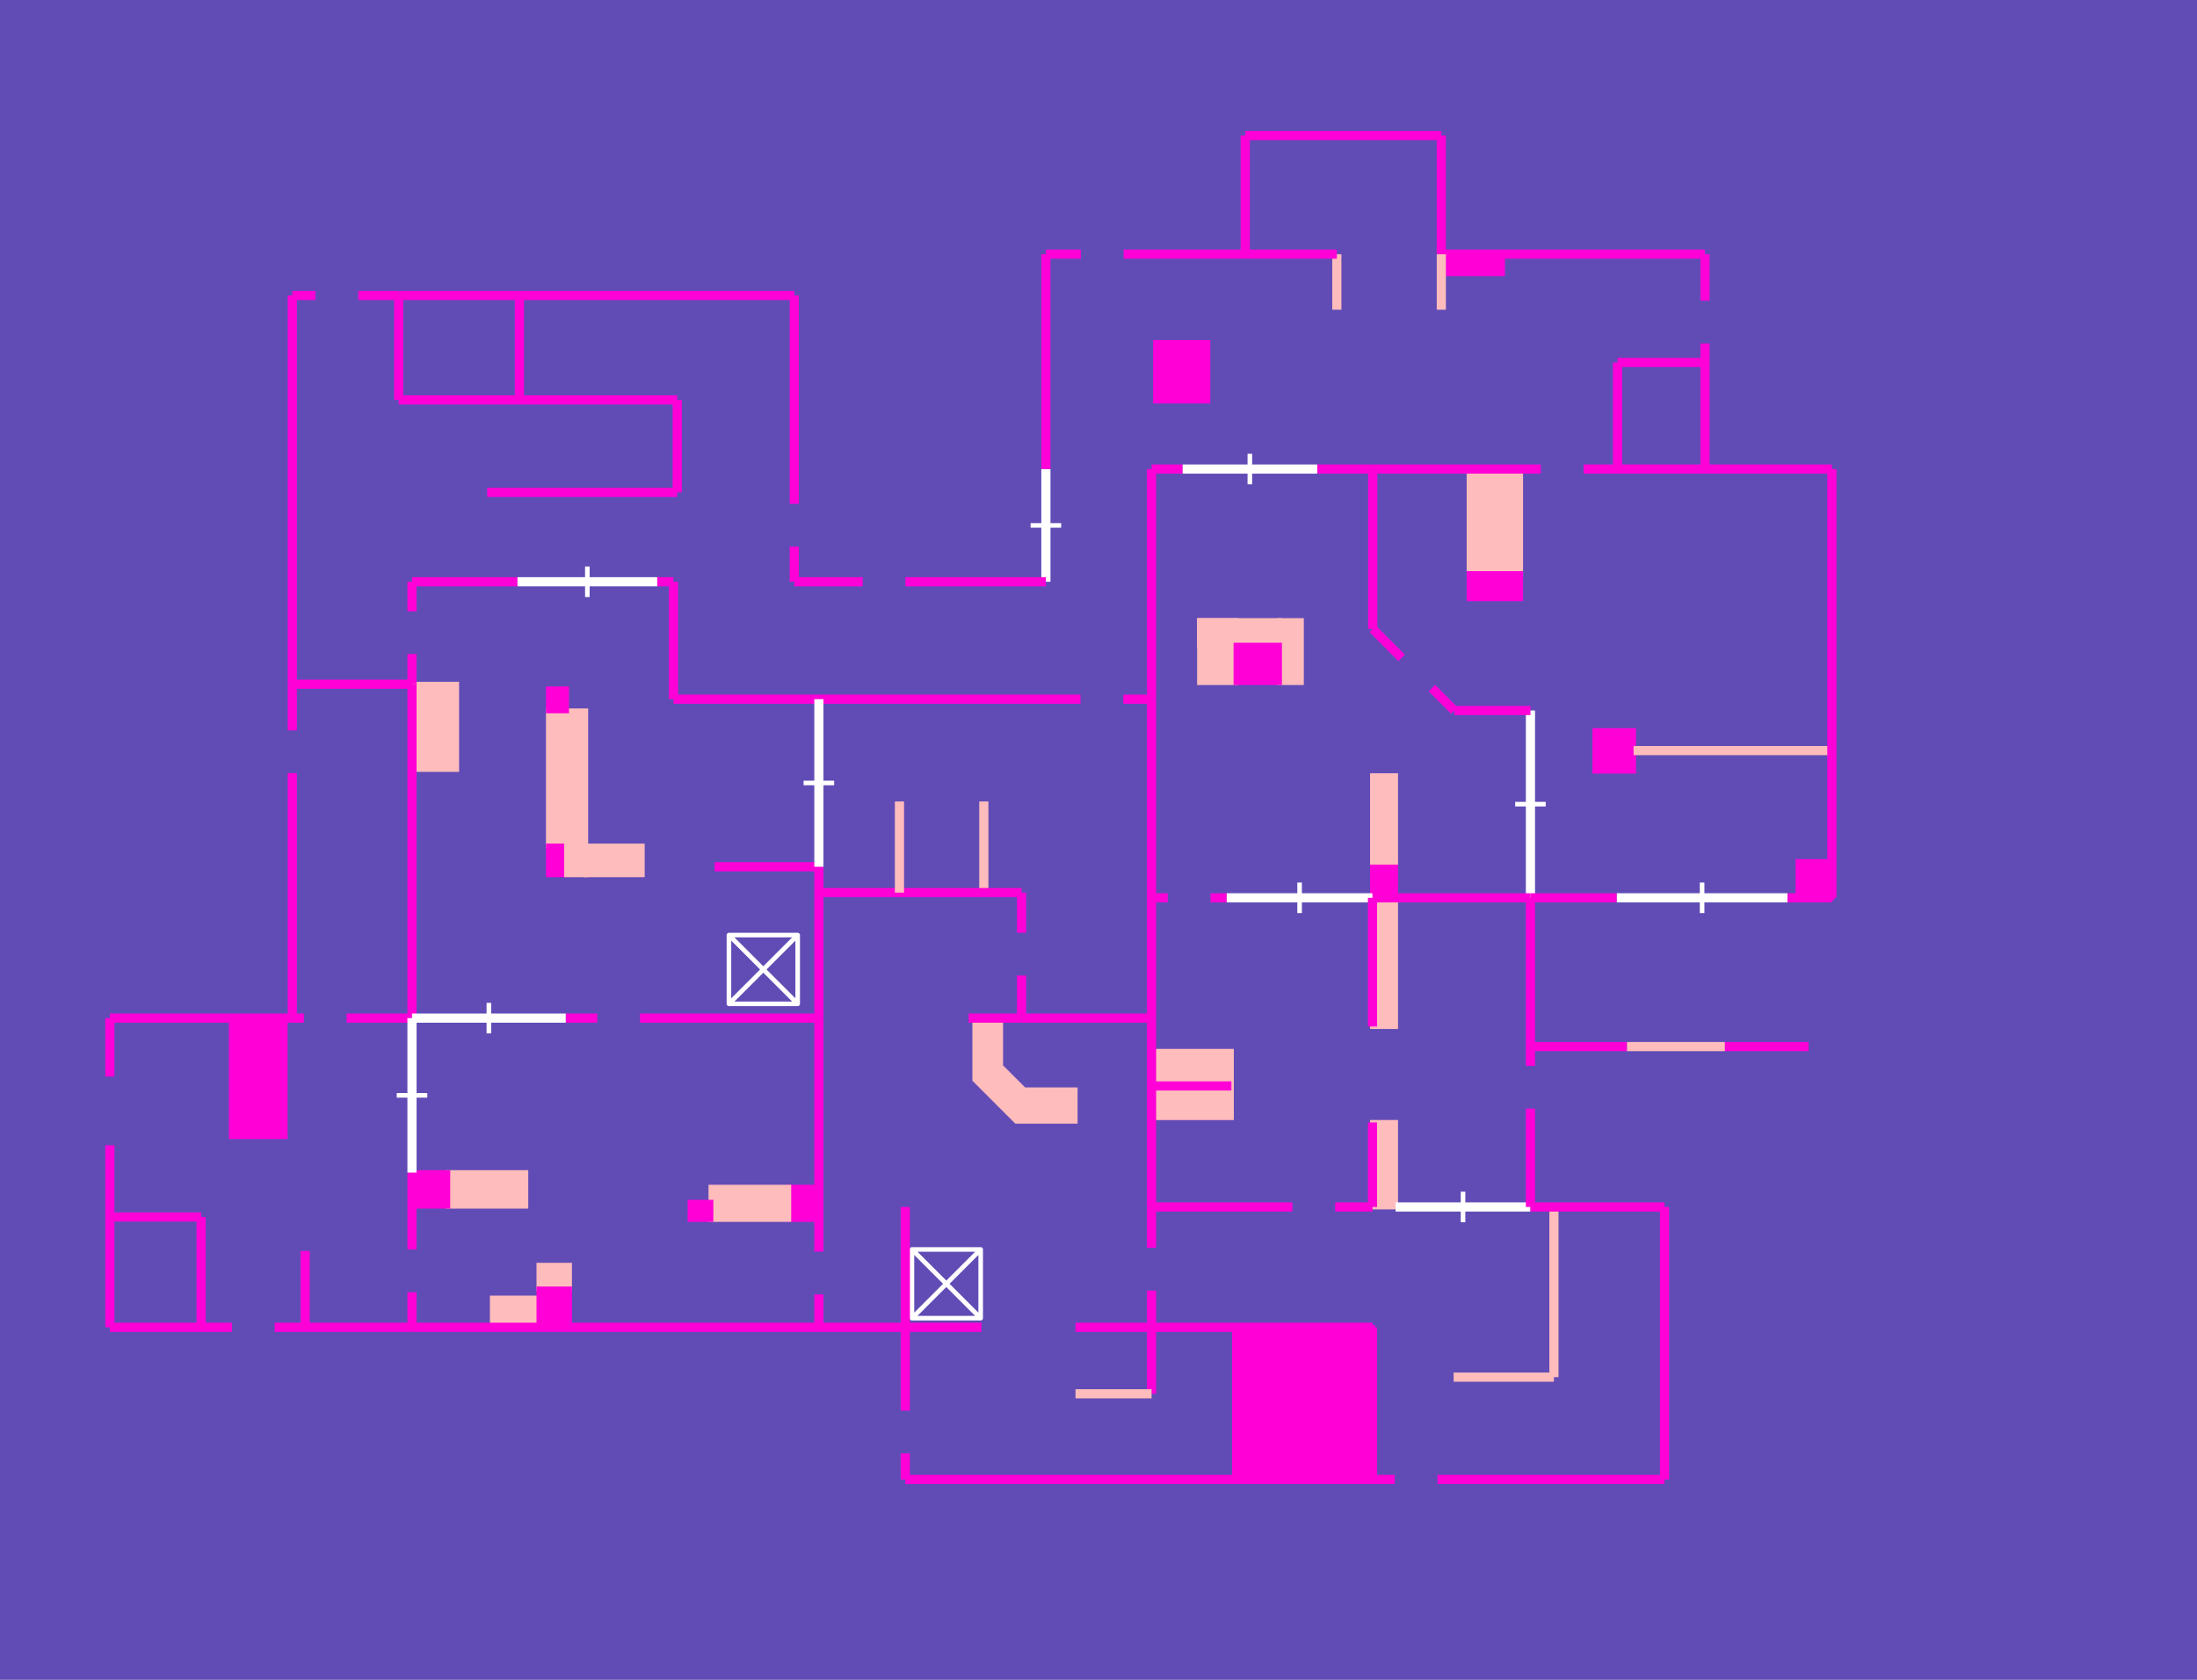
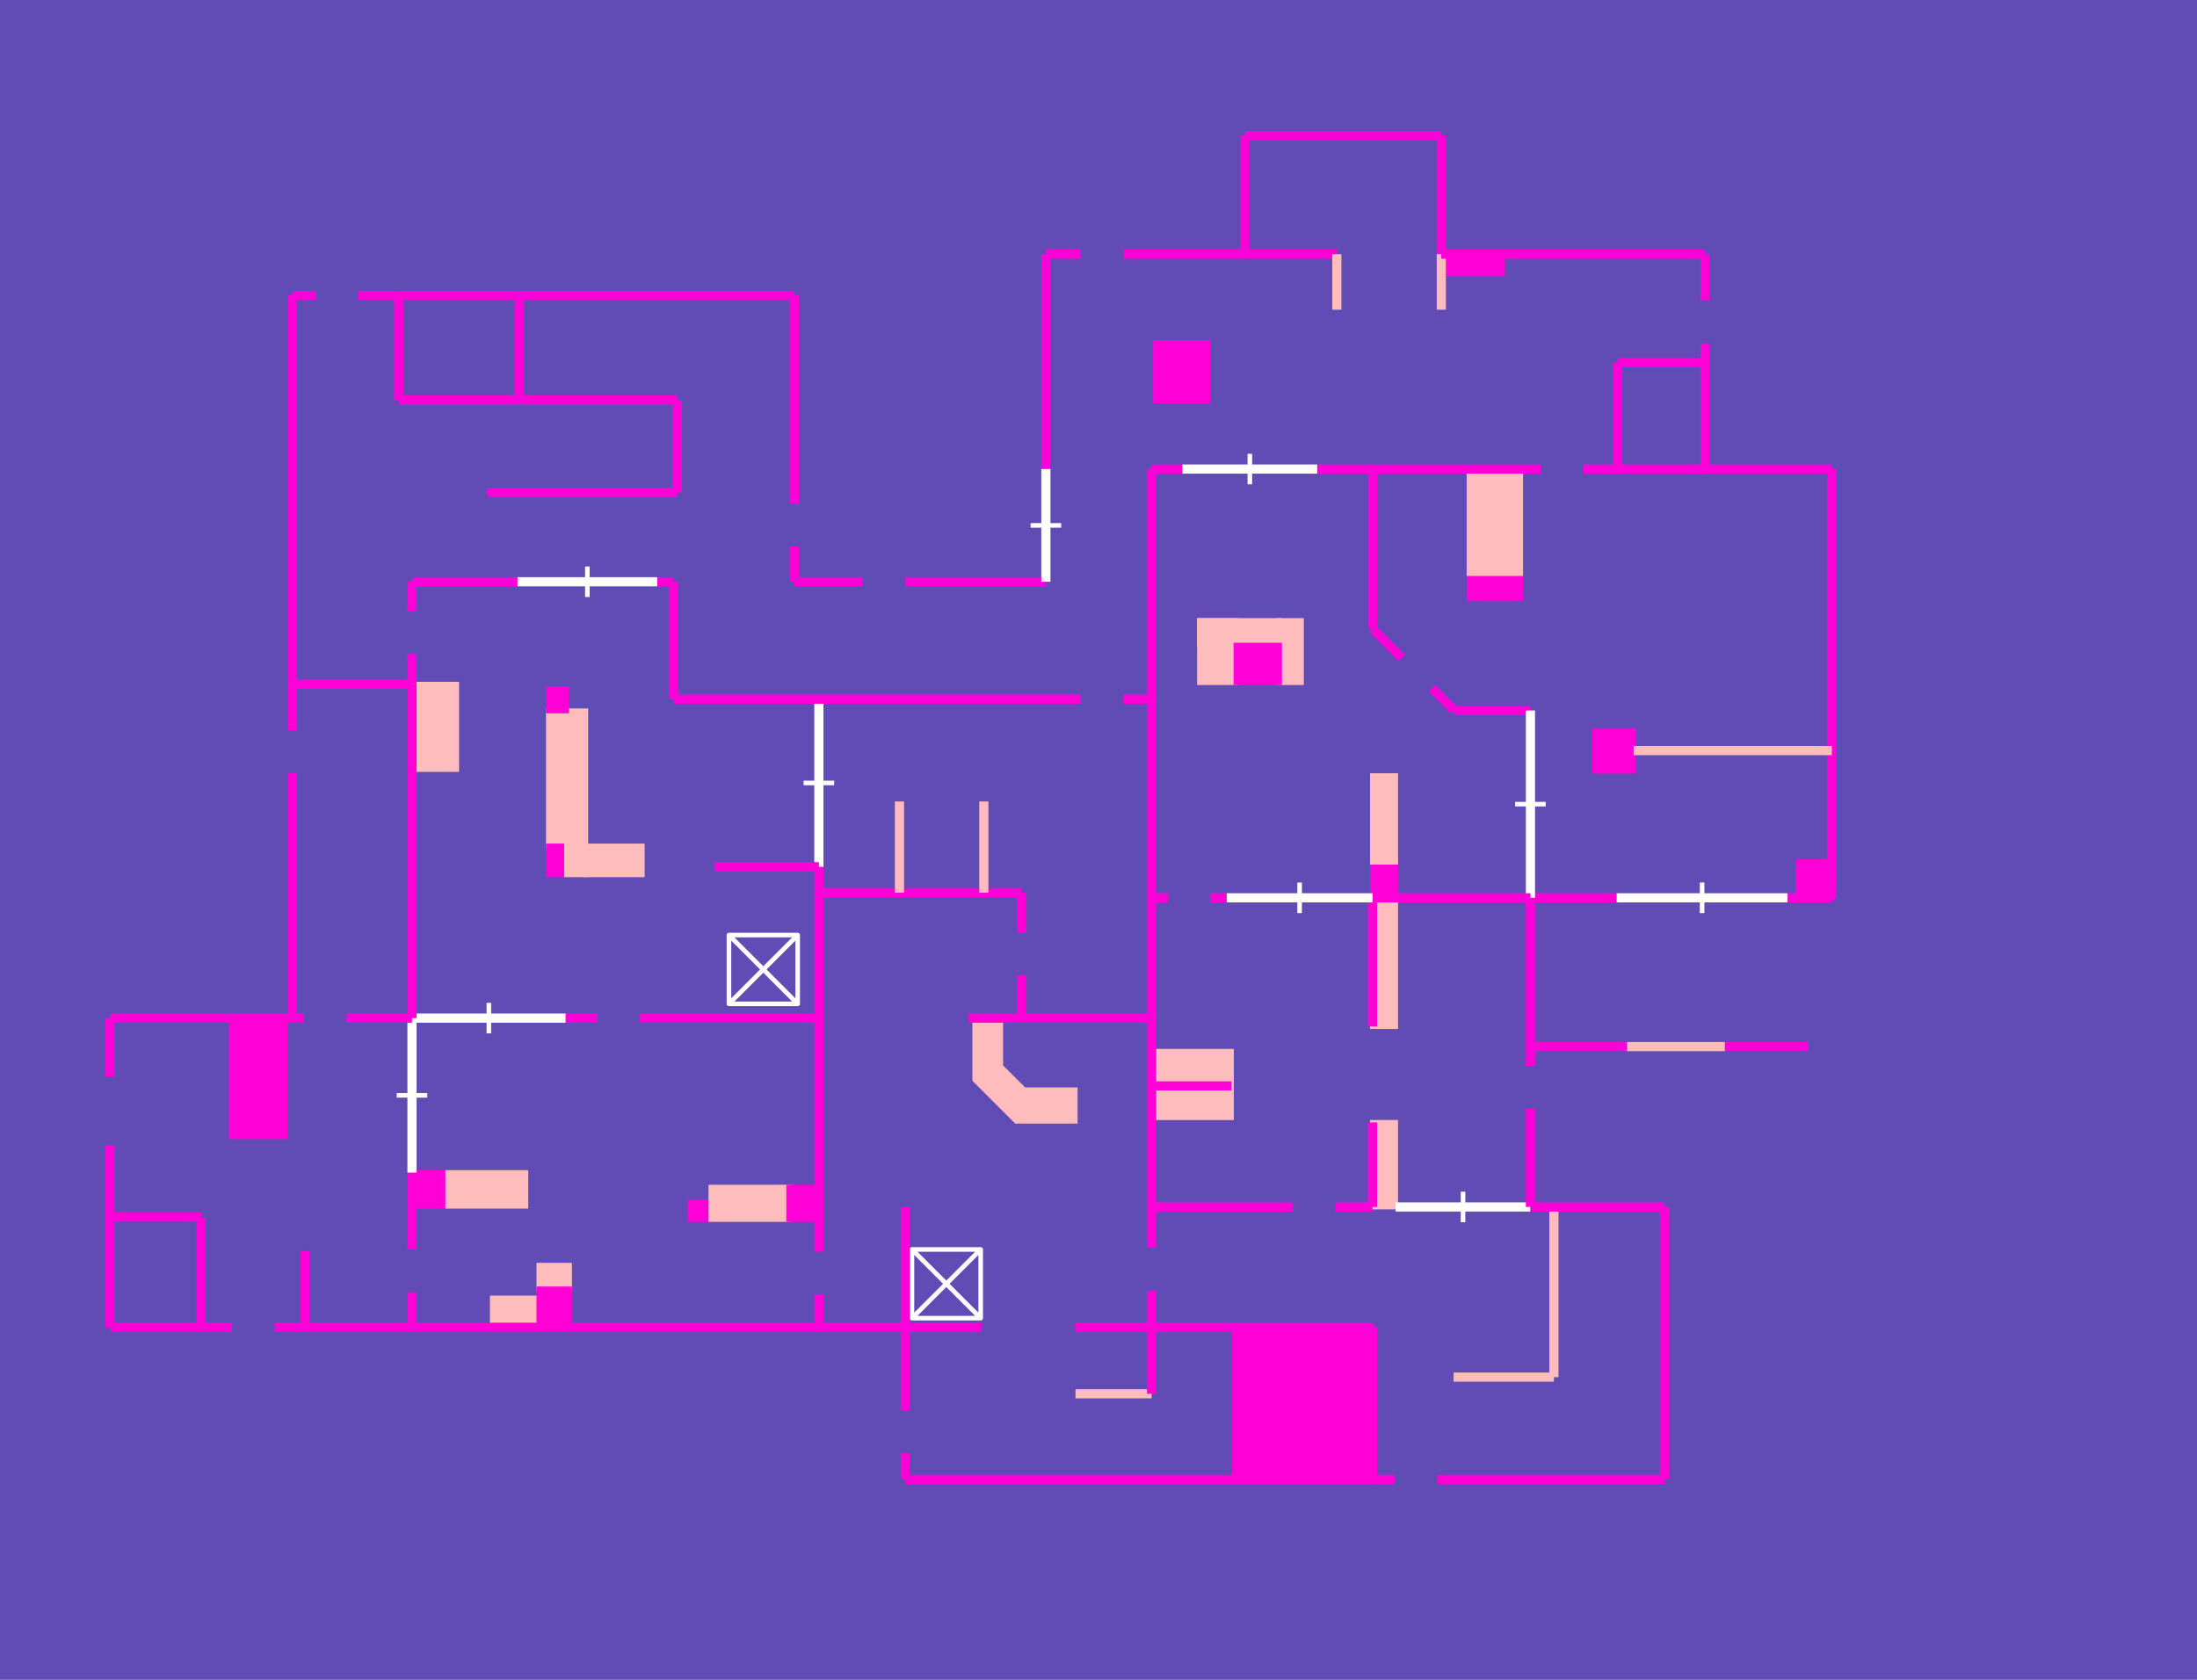
<svg xmlns="http://www.w3.org/2000/svg" viewBox="-20 -90 340 260">
  <rect fill="#614CB6" height="260" width="340" x="-20" y="-90" />
+   <path d="M43.759,-29.096 L50.671,-29.096 L50.671,-15.904 L43.759,-15.904 z" fill="#FFBCBC" stroke="#FFBCBC" stroke-width="0.75" transform="scale(1, -1)" />
+   <path d="M43.759,-91.495 L49.3,-91.495 L49.3,-96.695 L43.759,-96.695 z" fill="#FF00D7" stroke="#FF00D7" stroke-width="0.75" transform="scale(1, -1)" />
+   <path d="M181.399,-6.052 L178.01,-6.052 L178.01,-15.652 L181.399,-15.652 z" fill="#FFBCBC" stroke="#FFBCBC" stroke-width="0.75" transform="scale(1, -1)" />
+   <path d="M158.213,-72.723 L170.568,-72.723 L170.568,-78.082 L158.213,-78.082 z" fill="#FFBCBC" stroke="#FFBCBC" stroke-width="0.75" transform="scale(1, -1)" />
+   <path d="M215.326,1.224 L207.351,1.224 L207.351,-2.676 L215.326,-2.676 z" fill="#FF00D7" stroke="#FF00D7" stroke-width="0.75" transform="scale(1, -1)" />
+   <path d="M192.403,-83.729 L195.98,-83.729 L195.98,-96.816 L192.403,-96.816 z" fill="#FFBCBC" stroke="#FFBCBC" stroke-width="0.75" transform="scale(1, -1)" />
+   <path d="M56.191,-110.91 L63.402,-110.91 L63.402,-115.437 L56.191,-115.437 z" fill="#FFBCBC" stroke="#FFBCBC" stroke-width="0.75" transform="scale(1, -1)" />
+   <path d="M195.98,-43.453 L192.403,-43.453 L192.403,-48.965 L195.98,-48.965 z" fill="#FF00D7" stroke="#FF00D7" stroke-width="0.75" transform="scale(1, -1)" />
+   <path d="M70.647,-40.948 L64.871,-40.948 L64.871,-20.027 L70.647,-20.027 z" fill="#FFBCBC" stroke="#FFBCBC" stroke-width="0.75" transform="scale(1, -1)" />
+   <path d="M158.213,-82.989 L170.568,-82.989 L170.568,-78.082 L158.213,-78.082 z" fill="#FFBCBC" stroke="#FFBCBC" stroke-width="0.75" transform="scale(1, -1)" />
+   <path d="M232.807,-29.362 L226.813,-29.362 L226.813,-23.081 L232.807,-23.081 z" fill="#FF00D7" stroke="#FF00D7" stroke-width="0.75" transform="scale(1, -1)" />
+   <path d="M15.8,-85.931 L24.131,-85.931 L24.131,-67.585 L15.8,-67.585 z" fill="#FF00D7" stroke="#FF00D7" stroke-width="0.75" transform="scale(1, -1)" />
+   <path d="M90.022,-96.084 L86.789,-96.084 L86.789,-98.745 L90.022,-98.745 z" fill="#FF00D7" stroke="#FF00D7" stroke-width="0.75" transform="scale(1, -1)" />
+   <path d="M64.871,-16.628 L67.681,-16.628 L67.681,-20.027 L64.871,-20.027 z" fill="#FF00D7" stroke="#FF00D7" stroke-width="0.75" transform="scale(1, -1)" />
+   <path d="M165.634,-6.052 L171.278,-6.052 L171.278,-15.652 L165.634,-15.652 z" fill="#FFBCBC" stroke="#FFBCBC" stroke-width="0.75" transform="scale(1, -1)" />
+   <path d="M166.928,36.995 L158.824,36.995 L158.824,27.922 L166.928,27.922 z" fill="#FF00D7" stroke="#FF00D7" stroke-width="0.75" transform="scale(1, -1)" />
+   <path d="M258.252,-43.347 L263.493,-43.347 L263.493,-48.965 L258.251,-48.965 z" fill="#FF00D7" stroke="#FF00D7" stroke-width="0.75" transform="scale(1, -1)" />
+   <path d="M90.022,-93.754 L102.067,-93.754 L102.067,-98.745 L90.022,-98.745 z" fill="#FFBCBC" stroke="#FFBCBC" stroke-width="0.75" transform="scale(1, -1)" />
+   <path d="M171.383,-115.437 L192.403,-115.437 L192.403,-138.998 L171.383,-138.998 z" fill="#FF00D7" stroke="#FF00D7" stroke-width="0.75" transform="scale(1, -1)" />
+   <path d="M207.351,1.224 L215.326,1.224 L215.326,17.399 L207.351,17.399 z" fill="#FFBCBC" stroke="#FFBCBC" stroke-width="0.75" transform="scale(1, -1)" />
  <path d="M212.522,47.633 L203.053,47.633 L203.053,50.659 L212.522,50.659 z" fill="#FF00D7" stroke="#FF00D7" stroke-width="0.75" transform="scale(1, -1)" />
+   <path d="M67.681,-40.948 L64.871,-40.948 L64.871,-45.395 L67.681,-45.395 z" fill="#FF00D7" stroke="#FF00D7" stroke-width="0.75" transform="scale(1, -1)" />
+   <path d="M61.375,-91.495 L49.3,-91.495 L49.3,-96.695 L61.375,-96.695 z" fill="#FFBCBC" stroke="#FFBCBC" stroke-width="0.75" transform="scale(1, -1)" />
+   <path d="M192.403,-68.889 L195.98,-68.889 L195.98,-48.965 L192.403,-48.965 z" fill="#FFBCBC" stroke="#FFBCBC" stroke-width="0.75" transform="scale(1, -1)" />
+   <path d="M165.634,-6.052 L178.01,-6.052 L178.01,-9.862 L165.634,-9.862 z" fill="#FFBCBC" stroke="#FFBCBC" stroke-width="0.75" transform="scale(1, -1)" />
+   <path d="M192.403,-30.061 L195.98,-30.061 L195.98,-43.453 L192.403,-43.453 z" fill="#FFBCBC" stroke="#FFBCBC" stroke-width="0.75" transform="scale(1, -1)" />
  <path d="M63.402,-105.837 L68.135,-105.837 L68.135,-109.503 L63.402,-109.503 z" fill="#FFBCBC" stroke="#FFBCBC" stroke-width="0.75" transform="scale(1, -1)" />
-   <path d="M70.647,-40.948 L64.871,-40.948 L64.871,-20.027 L70.647,-20.027 z" fill="#FFBCBC" stroke="#FFBCBC" stroke-width="0.75" transform="scale(1, -1)" />
-   <path d="M207.351,1.224 L215.326,1.224 L215.326,17.399 L207.351,17.399 z" fill="#FFBCBC" stroke="#FFBCBC" stroke-width="0.75" transform="scale(1, -1)" />
+   <path d="M70.647,-45.395 L67.681,-45.395 L67.681,-40.948 L70.647,-40.948 z" fill="#FFBCBC" stroke="#FFBCBC" stroke-width="0.75" transform="scale(1, -1)" />
+   <path d="M68.135,-109.503 L63.402,-109.503 L63.402,-115.437 L68.135,-115.437 z" fill="#FF00D7" stroke="#FF00D7" stroke-width="0.75" transform="scale(1, -1)" />
+   <path d="M171.278,-15.652 L178.01,-15.652 L178.01,-9.862 L171.278,-9.862 z" fill="#FF00D7" stroke="#FF00D7" stroke-width="0.75" transform="scale(1, -1)" />
  <path d="M70.647,-40.948 L79.392,-40.948 L79.392,-45.395 L70.647,-45.395 z" fill="#FFBCBC" stroke="#FFBCBC" stroke-width="0.75" transform="scale(1, -1)" />
-   <path d="M181.399,-6.052 L178.01,-6.052 L178.01,-15.652 L181.399,-15.652 z" fill="#FFBCBC" stroke="#FFBCBC" stroke-width="0.75" transform="scale(1, -1)" />
-   <path d="M43.759,-29.096 L50.671,-29.096 L50.671,-15.904 L43.759,-15.904 z" fill="#FFBCBC" stroke="#FFBCBC" stroke-width="0.75" transform="scale(1, -1)" />
-   <path d="M15.8,-85.931 L24.131,-85.931 L24.131,-67.585 L15.8,-67.585 z" fill="#FF00D7" stroke="#FF00D7" stroke-width="0.75" transform="scale(1, -1)" />
-   <path d="M165.634,-6.052 L171.278,-6.052 L171.278,-15.652 L165.634,-15.652 z" fill="#FFBCBC" stroke="#FFBCBC" stroke-width="0.75" transform="scale(1, -1)" />
  <path d="M102.067,-98.745 L106.727,-98.745 L106.727,-93.754 L102.067,-93.754 z" fill="#FF00D7" stroke="#FF00D7" stroke-width="0.75" transform="scale(1, -1)" />
-   <path d="M61.375,-91.495 L49.3,-91.495 L49.3,-96.695 L61.375,-96.695 z" fill="#FFBCBC" stroke="#FFBCBC" stroke-width="0.75" transform="scale(1, -1)" />
-   <path d="M90.022,-93.754 L102.067,-93.754 L102.067,-98.745 L90.022,-98.745 z" fill="#FFBCBC" stroke="#FFBCBC" stroke-width="0.75" transform="scale(1, -1)" />
-   <path d="M166.928,36.995 L158.824,36.995 L158.824,27.922 L166.928,27.922 z" fill="#FF00D7" stroke="#FF00D7" stroke-width="0.75" transform="scale(1, -1)" />
-   <path d="M43.759,-91.495 L49.3,-91.495 L49.3,-96.695 L43.759,-96.695 z" fill="#FF00D7" stroke="#FF00D7" stroke-width="0.75" transform="scale(1, -1)" />
-   <path d="M165.634,-6.052 L178.01,-6.052 L178.01,-9.862 L165.634,-9.862 z" fill="#FFBCBC" stroke="#FFBCBC" stroke-width="0.75" transform="scale(1, -1)" />
-   <path d="M258.252,-43.347 L263.493,-43.347 L263.493,-48.965 L258.251,-48.965 z" fill="#FF00D7" stroke="#FF00D7" stroke-width="0.75" transform="scale(1, -1)" />
-   <path d="M195.98,-43.453 L192.403,-43.453 L192.403,-48.965 L195.98,-48.965 z" fill="#FF00D7" stroke="#FF00D7" stroke-width="0.75" transform="scale(1, -1)" />
-   <path d="M192.403,-68.889 L195.98,-68.889 L195.98,-48.965 L192.403,-48.965 z" fill="#FFBCBC" stroke="#FFBCBC" stroke-width="0.75" transform="scale(1, -1)" />
-   <path d="M64.871,-16.628 L67.681,-16.628 L67.681,-20.027 L64.871,-20.027 z" fill="#FF00D7" stroke="#FF00D7" stroke-width="0.75" transform="scale(1, -1)" />
-   <path d="M56.191,-110.91 L63.402,-110.91 L63.402,-115.437 L56.191,-115.437 z" fill="#FFBCBC" stroke="#FFBCBC" stroke-width="0.75" transform="scale(1, -1)" />
-   <path d="M68.135,-109.503 L63.402,-109.503 L63.402,-115.437 L68.135,-115.437 z" fill="#FF00D7" stroke="#FF00D7" stroke-width="0.75" transform="scale(1, -1)" />
-   <path d="M158.213,-72.723 L170.568,-72.723 L170.568,-78.082 L158.213,-78.082 z" fill="#FFBCBC" stroke="#FFBCBC" stroke-width="0.75" transform="scale(1, -1)" />
-   <path d="M67.681,-40.948 L64.871,-40.948 L64.871,-45.395 L67.681,-45.395 z" fill="#FF00D7" stroke="#FF00D7" stroke-width="0.75" transform="scale(1, -1)" />
-   <path d="M70.647,-45.395 L67.681,-45.395 L67.681,-40.948 L70.647,-40.948 z" fill="#FFBCBC" stroke="#FFBCBC" stroke-width="0.75" transform="scale(1, -1)" />
-   <path d="M158.213,-82.989 L170.568,-82.989 L170.568,-78.082 L158.213,-78.082 z" fill="#FFBCBC" stroke="#FFBCBC" stroke-width="0.75" transform="scale(1, -1)" />
-   <path d="M192.403,-83.729 L195.98,-83.729 L195.98,-96.816 L192.403,-96.816 z" fill="#FFBCBC" stroke="#FFBCBC" stroke-width="0.75" transform="scale(1, -1)" />
-   <path d="M171.278,-15.652 L178.01,-15.652 L178.01,-9.862 L171.278,-9.862 z" fill="#FF00D7" stroke="#FF00D7" stroke-width="0.75" transform="scale(1, -1)" />
-   <path d="M215.326,1.224 L207.351,1.224 L207.351,-2.676 L215.326,-2.676 z" fill="#FF00D7" stroke="#FF00D7" stroke-width="0.75" transform="scale(1, -1)" />
-   <path d="M232.807,-29.362 L226.813,-29.362 L226.813,-23.081 L232.807,-23.081 z" fill="#FF00D7" stroke="#FF00D7" stroke-width="0.75" transform="scale(1, -1)" />
-   <path d="M171.383,-115.437 L192.403,-115.437 L192.403,-138.998 L171.383,-138.998 z" fill="#FF00D7" stroke="#FF00D7" stroke-width="0.75" transform="scale(1, -1)" />
-   <path d="M90.022,-96.084 L86.789,-96.084 L86.789,-98.745 L90.022,-98.745 z" fill="#FF00D7" stroke="#FF00D7" stroke-width="0.75" transform="scale(1, -1)" />
-   <path d="M192.403,-30.061 L195.98,-30.061 L195.98,-43.453 L192.403,-43.453 z" fill="#FFBCBC" stroke="#FFBCBC" stroke-width="0.75" transform="scale(1, -1)" />
  <path d="M134.857,-67.585 L130.857,-67.585 L130.857,-77.119 L137.284,-83.546 L146.388,-83.546 L146.388,-78.686 L138.488,-78.686 L134.857,-75.056 L134.857,-67.585 z" fill="#FFBCBC" stroke="#FFBCBC" stroke-width="0.75" transform="scale(1, -1)" />
+   <path d="M121.129,-114.027 L131.767,-103.389 L121.129,-103.389 L131.767,-114.027 L121.129,-114.027 L121.129,-103.389 L131.767,-103.389 L131.767,-114.027 z" fill="none" stroke="#FFFFFF" stroke-linejoin="round" stroke-width="0.709" transform="scale(1, -1)" />
  <path d="M92.807,-65.373 L103.446,-54.735 L92.807,-54.735 L103.446,-65.373 L92.807,-65.373 L92.807,-54.735 L103.446,-54.735 L103.446,-65.373 z" fill="none" stroke="#FFFFFF" stroke-linejoin="round" stroke-width="0.709" transform="scale(1, -1)" />
-   <path d="M121.129,-114.027 L131.767,-103.389 L121.129,-103.389 L131.767,-114.027 L121.129,-114.027 L121.129,-103.389 L131.767,-103.389 L131.767,-114.027 z" fill="none" stroke="#FFFFFF" stroke-linejoin="round" stroke-width="0.709" transform="scale(1, -1)" />
-   <path d="M138.094,-67.585 L158.213,-67.585 z" fill="none" stroke="#FF00D7" stroke-width="1.418" transform="scale(1, -1)" />
-   <path d="M81.712,-0.045 L84.228,-0.045 z" fill="none" stroke="#FF00D7" stroke-width="1.418" transform="scale(1, -1)" />
-   <path d="M106.727,-115.437 L106.727,-110.345 z" fill="none" stroke="#FF00D7" stroke-width="1.418" transform="scale(1, -1)" />
-   <path d="M106.727,-103.725 L106.727,-67.585 z" fill="none" stroke="#FF00D7" stroke-width="1.418" transform="scale(1, -1)" />
-   <path d="M11.129,-115.437 L11.129,-98.366 z" fill="none" stroke="#FF00D7" stroke-width="1.418" transform="scale(1, -1)" />
-   <path d="M169.844,-48.965 L167.337,-48.965 z" fill="none" stroke="#FF00D7" stroke-width="1.418" transform="scale(1, -1)" />
-   <path d="M160.717,-48.965 L158.213,-48.965 z" fill="none" stroke="#FF00D7" stroke-width="1.418" transform="scale(1, -1)" />
+   <path d="M203.053,50.659 L203.053,69.017 z" fill="none" stroke="#FF00D7" stroke-width="1.418" transform="scale(1, -1)" />
+   <path d="M192.403,-115.437 L192.403,-138.998 z" fill="none" stroke="#FF00D7" stroke-width="1.418" transform="scale(1, -1)" />
+   <path d="M84.804,28.1 L41.7,28.1 z" fill="none" stroke="#FF00D7" stroke-width="1.418" transform="scale(1, -1)" />
+   <path d="M158.213,17.399 L162.988,17.399 z" fill="none" stroke="#FF00D7" stroke-width="1.418" transform="scale(1, -1)" />
+   <path d="M146.443,-125.732 L158.213,-125.732 z" fill="none" stroke="#FFBCBC" stroke-width="1.418" transform="scale(1, -1)" />
+   <path d="M243.857,17.399 L243.857,36.838 z" fill="none" stroke="#FF00D7" stroke-width="1.418" transform="scale(1, -1)" />
+   <path d="M243.857,43.457 L243.857,50.659 z" fill="none" stroke="#FF00D7" stroke-width="1.418" transform="scale(1, -1)" />
+   <path d="M84.804,13.784 L84.804,28.1 z" fill="none" stroke="#FF00D7" stroke-width="1.418" transform="scale(1, -1)" />
+   <path d="M43.759,-67.585 L67.55,-67.585 z" fill="none" stroke="#FFFFFF" stroke-width="1.418" transform="scale(1, -1)" />
+   <path d="M55.655,-69.949 L55.655,-65.221 z" fill="none" stroke="#FFFFFF" stroke-width="0.709" transform="scale(1, -1)" />
+   <path d="M129.907,-67.585 L138.094,-67.585 z" fill="none" stroke="#FF00D7" stroke-width="1.418" transform="scale(1, -1)" />
  <path d="M195.98,-96.816 L216.846,-96.816 z" fill="none" stroke="#FFFFFF" stroke-width="1.418" transform="scale(1, -1)" />
  <path d="M206.413,-99.18 L206.413,-94.452 z" fill="none" stroke="#FFFFFF" stroke-width="0.709" transform="scale(1, -1)" />
-   <path d="M67.55,-67.585 L72.421,-67.585 z" fill="none" stroke="#FF00D7" stroke-width="1.418" transform="scale(1, -1)" />
-   <path d="M79.04,-67.585 L106.727,-67.585 z" fill="none" stroke="#FF00D7" stroke-width="1.418" transform="scale(1, -1)" />
-   <path d="M106.727,-44.159 L90.594,-44.159 z" fill="none" stroke="#FF00D7" stroke-width="1.418" transform="scale(1, -1)" />
-   <path d="M55.389,13.784 L84.804,13.784 z" fill="none" stroke="#FF00D7" stroke-width="1.418" transform="scale(1, -1)" />
-   <path d="M25.237,-67.585 L27.028,-67.585 z" fill="none" stroke="#FF00D7" stroke-width="1.418" transform="scale(1, -1)" />
-   <path d="M33.648,-67.585 L43.759,-67.585 z" fill="none" stroke="#FF00D7" stroke-width="1.418" transform="scale(1, -1)" />
-   <path d="M141.858,17.399 L141.858,-0.045 z" fill="none" stroke="#FFFFFF" stroke-width="1.418" transform="scale(1, -1)" />
-   <path d="M139.494,8.677 L144.222,8.677 z" fill="none" stroke="#FFFFFF" stroke-width="0.709" transform="scale(1, -1)" />
-   <path d="M131.881,-115.437 L120.098,-115.437 z" fill="none" stroke="#FF00D7" stroke-width="1.418" transform="scale(1, -1)" />
-   <path d="M192.403,-48.965 L169.844,-48.965 z" fill="none" stroke="#FFFFFF" stroke-width="1.418" transform="scale(1, -1)" />
-   <path d="M181.124,-46.601 L181.124,-51.33 z" fill="none" stroke="#FFFFFF" stroke-width="0.709" transform="scale(1, -1)" />
-   <path d="M158.213,-96.816 L158.213,-103.134 z" fill="none" stroke="#FF00D7" stroke-width="1.418" transform="scale(1, -1)" />
-   <path d="M158.213,-109.753 L158.213,-115.437 z" fill="none" stroke="#FF00D7" stroke-width="1.418" transform="scale(1, -1)" />
-   <path d="M192.403,-68.889 L192.403,-48.965 z" fill="none" stroke="#FF00D7" stroke-width="1.418" transform="scale(1, -1)" />
-   <path d="M158.213,-96.816 L180.003,-96.816 z" fill="none" stroke="#FF00D7" stroke-width="1.418" transform="scale(1, -1)" />
-   <path d="M186.623,-96.816 L192.403,-96.816 z" fill="none" stroke="#FF00D7" stroke-width="1.418" transform="scale(1, -1)" />
-   <path d="M263.493,-26.177 L232.807,-26.177 z" fill="none" stroke="#FFBCBC" stroke-width="1.418" transform="scale(1, -1)" />
-   <path d="M220.48,-123.154 L204.958,-123.154 z" fill="none" stroke="#FFBCBC" stroke-width="1.418" transform="scale(1, -1)" />
-   <path d="M220.48,-96.816 L220.48,-123.154 z" fill="none" stroke="#FFBCBC" stroke-width="1.418" transform="scale(1, -1)" />
-   <path d="M192.443,17.399 L192.443,-7.352 z" fill="none" stroke="#FF00D7" stroke-width="1.418" transform="scale(1, -1)" />
-   <path d="M43.759,-0.045 L60.085,-0.045 z" fill="none" stroke="#FF00D7" stroke-width="1.418" transform="scale(1, -1)" />
-   <path d="M158.213,-18.218 L158.213,17.399 z" fill="none" stroke="#FF00D7" stroke-width="1.418" transform="scale(1, -1)" />
+   <path d="M25.237,-15.904 L25.237,44.268 z" fill="none" stroke="#FF00D7" stroke-width="1.418" transform="scale(1, -1)" />
+   <path d="M203.053,69.017 L172.704,69.017 z" fill="none" stroke="#FF00D7" stroke-width="1.418" transform="scale(1, -1)" />
+   <path d="M205.06,-19.969 L216.846,-19.969 z" fill="none" stroke="#FF00D7" stroke-width="1.418" transform="scale(1, -1)" />
+   <path d="M43.759,-115.437 L120.098,-115.437 z" fill="none" stroke="#FF00D7" stroke-width="1.418" transform="scale(1, -1)" />
+   <path d="M106.727,-67.585 L106.727,-44.159 z" fill="none" stroke="#FF00D7" stroke-width="1.418" transform="scale(1, -1)" />
+   <path d="M158.213,-115.437 L192.403,-115.437 z" fill="none" stroke="#FF00D7" stroke-width="1.418" transform="scale(1, -1)" />
+   <path d="M216.846,-96.816 L216.846,-81.597 z" fill="none" stroke="#FF00D7" stroke-width="1.418" transform="scale(1, -1)" />
+   <path d="M216.846,-74.977 L216.846,-48.965 z" fill="none" stroke="#FF00D7" stroke-width="1.418" transform="scale(1, -1)" />
+   <path d="M43.759,-0.045 L43.759,-4.614 z" fill="none" stroke="#FF00D7" stroke-width="1.418" transform="scale(1, -1)" />
+   <path d="M43.759,-11.233 L43.759,-15.904 z" fill="none" stroke="#FF00D7" stroke-width="1.418" transform="scale(1, -1)" />
+   <path d="M-2.997,-67.585 L-2.997,-76.63 z" fill="none" stroke="#FF00D7" stroke-width="1.418" transform="scale(1, -1)" />
+   <path d="M-2.997,-87.268 L-2.997,-115.437 z" fill="none" stroke="#FF00D7" stroke-width="1.418" transform="scale(1, -1)" />
  <path d="M237.593,-138.998 L202.465,-138.998 z" fill="none" stroke="#FF00D7" stroke-width="1.418" transform="scale(1, -1)" />
  <path d="M195.845,-138.998 L192.403,-138.998 z" fill="none" stroke="#FF00D7" stroke-width="1.418" transform="scale(1, -1)" />
+   <path d="M25.237,-67.585 L25.237,-29.667 z" fill="none" stroke="#FF00D7" stroke-width="1.418" transform="scale(1, -1)" />
+   <path d="M25.237,-23.047 L25.237,-15.904 z" fill="none" stroke="#FF00D7" stroke-width="1.418" transform="scale(1, -1)" />
+   <path d="M138.094,-48.157 L106.727,-48.157 z" fill="none" stroke="#FF00D7" stroke-width="1.418" transform="scale(1, -1)" />
+   <path d="M172.704,69.017 L172.704,50.659 z" fill="none" stroke="#FF00D7" stroke-width="1.418" transform="scale(1, -1)" />
+   <path d="M230.186,-48.965 L216.846,-48.965 z" fill="none" stroke="#FF00D7" stroke-width="1.418" transform="scale(1, -1)" />
+   <path d="M43.759,-0.045 L60.085,-0.045 z" fill="none" stroke="#FF00D7" stroke-width="1.418" transform="scale(1, -1)" />
+   <path d="M106.727,-18.218 L106.727,-44.159 z" fill="none" stroke="#FFFFFF" stroke-width="1.418" transform="scale(1, -1)" />
+   <path d="M104.363,-31.188 L109.091,-31.188 z" fill="none" stroke="#FFFFFF" stroke-width="0.709" transform="scale(1, -1)" />
+   <path d="M43.759,-115.437 L43.759,-110.013 z" fill="none" stroke="#FF00D7" stroke-width="1.418" transform="scale(1, -1)" />
+   <path d="M43.759,-103.393 L43.759,-91.495 z" fill="none" stroke="#FF00D7" stroke-width="1.418" transform="scale(1, -1)" />
  <path d="M216.846,-48.965 L216.846,-19.969 z" fill="none" stroke="#FFFFFF" stroke-width="1.418" transform="scale(1, -1)" />
  <path d="M219.211,-34.467 L214.482,-34.467 z" fill="none" stroke="#FFFFFF" stroke-width="0.709" transform="scale(1, -1)" />
  <path d="M132.254,-34.053 L132.254,-48.157 z" fill="none" stroke="#FFBCBC" stroke-width="1.418" transform="scale(1, -1)" />
-   <path d="M237.593,-96.816 L237.593,-138.998 z" fill="none" stroke="#FF00D7" stroke-width="1.418" transform="scale(1, -1)" />
+   <path d="M162.988,17.399 L183.854,17.399 z" fill="none" stroke="#FFFFFF" stroke-width="1.418" transform="scale(1, -1)" />
+   <path d="M173.421,15.035 L173.421,19.763 z" fill="none" stroke="#FFFFFF" stroke-width="0.709" transform="scale(1, -1)" />
+   <path d="M169.844,-48.965 L167.337,-48.965 z" fill="none" stroke="#FF00D7" stroke-width="1.418" transform="scale(1, -1)" />
+   <path d="M160.717,-48.965 L158.213,-48.965 z" fill="none" stroke="#FF00D7" stroke-width="1.418" transform="scale(1, -1)" />
+   <path d="M138.094,-48.157 L138.094,-54.37 z" fill="none" stroke="#FF00D7" stroke-width="1.418" transform="scale(1, -1)" />
+   <path d="M138.094,-60.989 L138.094,-67.585 z" fill="none" stroke="#FF00D7" stroke-width="1.418" transform="scale(1, -1)" />
  <path d="M84.228,-18.218 L147.216,-18.218 z" fill="none" stroke="#FF00D7" stroke-width="1.418" transform="scale(1, -1)" />
  <path d="M153.836,-18.218 L158.213,-18.218 z" fill="none" stroke="#FF00D7" stroke-width="1.418" transform="scale(1, -1)" />
-   <path d="M183.854,17.399 L192.443,17.399 z" fill="none" stroke="#FF00D7" stroke-width="1.418" transform="scale(1, -1)" />
+   <path d="M263.493,-48.965 L256.636,-48.965 z" fill="none" stroke="#FF00D7" stroke-width="1.418" transform="scale(1, -1)" />
+   <path d="M192.403,-96.816 L192.403,-83.729 z" fill="none" stroke="#FF00D7" stroke-width="1.418" transform="scale(1, -1)" />
+   <path d="M60.38,44.268 L41.7,44.268 z" fill="none" stroke="#FF00D7" stroke-width="1.418" transform="scale(1, -1)" />
  <path d="M158.213,-96.816 L158.213,-67.585 z" fill="none" stroke="#FF00D7" stroke-width="1.418" transform="scale(1, -1)" />
-   <path d="M120.098,-138.998 L192.403,-138.998 z" fill="none" stroke="#FF00D7" stroke-width="1.418" transform="scale(1, -1)" />
-   <path d="M186.885,42.063 L186.885,50.659 z" fill="none" stroke="#FFBCBC" stroke-width="1.418" transform="scale(1, -1)" />
  <path d="M172.704,50.659 L186.885,50.659 z" fill="none" stroke="#FF00D7" stroke-width="1.418" transform="scale(1, -1)" />
-   <path d="M106.727,-67.585 L106.727,-44.159 z" fill="none" stroke="#FF00D7" stroke-width="1.418" transform="scale(1, -1)" />
-   <path d="M84.804,28.1 L41.7,28.1 z" fill="none" stroke="#FF00D7" stroke-width="1.418" transform="scale(1, -1)" />
-   <path d="M43.759,-115.437 L43.759,-110.013 z" fill="none" stroke="#FF00D7" stroke-width="1.418" transform="scale(1, -1)" />
-   <path d="M43.759,-103.393 L43.759,-91.495 z" fill="none" stroke="#FF00D7" stroke-width="1.418" transform="scale(1, -1)" />
-   <path d="M138.094,-48.157 L106.727,-48.157 z" fill="none" stroke="#FF00D7" stroke-width="1.418" transform="scale(1, -1)" />
-   <path d="M-2.997,-67.585 L-2.997,-76.63 z" fill="none" stroke="#FF00D7" stroke-width="1.418" transform="scale(1, -1)" />
-   <path d="M-2.997,-87.268 L-2.997,-115.437 z" fill="none" stroke="#FF00D7" stroke-width="1.418" transform="scale(1, -1)" />
-   <path d="M158.213,-125.732 L158.213,-115.437 z" fill="none" stroke="#FF00D7" stroke-width="1.418" transform="scale(1, -1)" />
-   <path d="M60.38,44.268 L60.38,28.1 z" fill="none" stroke="#FF00D7" stroke-width="1.418" transform="scale(1, -1)" />
  <path d="M230.186,-48.965 L256.636,-48.965 z" fill="none" stroke="#FFFFFF" stroke-width="1.418" transform="scale(1, -1)" />
  <path d="M243.411,-51.33 L243.411,-46.601 z" fill="none" stroke="#FFFFFF" stroke-width="0.709" transform="scale(1, -1)" />
-   <path d="M216.846,-96.816 L216.846,-81.597 z" fill="none" stroke="#FF00D7" stroke-width="1.418" transform="scale(1, -1)" />
-   <path d="M216.846,-74.977 L216.846,-48.965 z" fill="none" stroke="#FF00D7" stroke-width="1.418" transform="scale(1, -1)" />
-   <path d="M162.988,17.399 L183.854,17.399 z" fill="none" stroke="#FFFFFF" stroke-width="1.418" transform="scale(1, -1)" />
-   <path d="M173.421,15.035 L173.421,19.763 z" fill="none" stroke="#FFFFFF" stroke-width="0.709" transform="scale(1, -1)" />
-   <path d="M231.795,-71.991 L216.846,-71.991 z" fill="none" stroke="#FF00D7" stroke-width="1.418" transform="scale(1, -1)" />
+   <path d="M263.493,17.399 L263.493,-48.965 z" fill="none" stroke="#FF00D7" stroke-width="1.418" transform="scale(1, -1)" />
+   <path d="M138.094,-67.585 L158.213,-67.585 z" fill="none" stroke="#FF00D7" stroke-width="1.418" transform="scale(1, -1)" />
+   <path d="M11.129,-115.437 L11.129,-98.366 z" fill="none" stroke="#FF00D7" stroke-width="1.418" transform="scale(1, -1)" />
+   <path d="M81.712,-0.045 L84.228,-0.045 z" fill="none" stroke="#FF00D7" stroke-width="1.418" transform="scale(1, -1)" />
+   <path d="M186.885,42.063 L186.885,50.659 z" fill="none" stroke="#FFBCBC" stroke-width="1.418" transform="scale(1, -1)" />
  <path d="M243.857,17.399 L225.071,17.399 z" fill="none" stroke="#FF00D7" stroke-width="1.418" transform="scale(1, -1)" />
  <path d="M218.452,17.399 L192.443,17.399 z" fill="none" stroke="#FF00D7" stroke-width="1.418" transform="scale(1, -1)" />
+   <path d="M120.098,-115.437 L120.098,-96.816 z" fill="none" stroke="#FF00D7" stroke-width="1.418" transform="scale(1, -1)" />
+   <path d="M27.224,-103.63 L27.224,-115.437 z" fill="none" stroke="#FF00D7" stroke-width="1.418" transform="scale(1, -1)" />
+   <path d="M43.759,-91.495 L43.759,-67.585 z" fill="none" stroke="#FFFFFF" stroke-width="1.418" transform="scale(1, -1)" />
+   <path d="M46.124,-79.54 L41.395,-79.54 z" fill="none" stroke="#FFFFFF" stroke-width="0.709" transform="scale(1, -1)" />
+   <path d="M43.759,-15.904 L43.759,-67.585 z" fill="none" stroke="#FF00D7" stroke-width="1.418" transform="scale(1, -1)" />
+   <path d="M120.098,-138.998 L120.098,-134.955 z" fill="none" stroke="#FF00D7" stroke-width="1.418" transform="scale(1, -1)" />
+   <path d="M120.098,-128.336 L120.098,-115.437 z" fill="none" stroke="#FF00D7" stroke-width="1.418" transform="scale(1, -1)" />
+   <path d="M55.389,13.784 L84.804,13.784 z" fill="none" stroke="#FF00D7" stroke-width="1.418" transform="scale(1, -1)" />
+   <path d="M192.403,-48.965 L216.846,-48.965 z" fill="none" stroke="#FF00D7" stroke-width="1.418" transform="scale(1, -1)" />
+   <path d="M231.795,-71.991 L216.846,-71.991 z" fill="none" stroke="#FF00D7" stroke-width="1.418" transform="scale(1, -1)" />
+   <path d="M11.129,-98.366 L-2.997,-98.366 z" fill="none" stroke="#FF00D7" stroke-width="1.418" transform="scale(1, -1)" />
+   <path d="M81.712,-0.045 L60.085,-0.045 z" fill="none" stroke="#FFFFFF" stroke-width="1.418" transform="scale(1, -1)" />
+   <path d="M70.898,2.319 L70.898,-2.41 z" fill="none" stroke="#FFFFFF" stroke-width="0.709" transform="scale(1, -1)" />
+   <path d="M141.858,-0.045 L120.119,-0.045 z" fill="none" stroke="#FF00D7" stroke-width="1.418" transform="scale(1, -1)" />
+   <path d="M113.5,-0.045 L102.919,-0.045 z" fill="none" stroke="#FF00D7" stroke-width="1.418" transform="scale(1, -1)" />
+   <path d="M158.213,-125.732 L158.213,-115.437 z" fill="none" stroke="#FF00D7" stroke-width="1.418" transform="scale(1, -1)" />
+   <path d="M172.704,50.659 L153.886,50.659 z" fill="none" stroke="#FF00D7" stroke-width="1.418" transform="scale(1, -1)" />
+   <path d="M147.266,50.659 L141.858,50.659 z" fill="none" stroke="#FF00D7" stroke-width="1.418" transform="scale(1, -1)" />
+   <path d="M141.858,50.659 L141.858,17.399 z" fill="none" stroke="#FF00D7" stroke-width="1.418" transform="scale(1, -1)" />
+   <path d="M106.727,-115.437 L106.727,-110.345 z" fill="none" stroke="#FF00D7" stroke-width="1.418" transform="scale(1, -1)" />
+   <path d="M106.727,-103.725 L106.727,-67.585 z" fill="none" stroke="#FF00D7" stroke-width="1.418" transform="scale(1, -1)" />
+   <path d="M230.32,33.897 L243.857,33.897 z" fill="none" stroke="#FF00D7" stroke-width="1.418" transform="scale(1, -1)" />
+   <path d="M203.053,50.659 L203.053,42.063 z" fill="none" stroke="#FFBCBC" stroke-width="1.418" transform="scale(1, -1)" />
+   <path d="M146.443,-115.437 L158.213,-115.437 z" fill="none" stroke="#FF00D7" stroke-width="1.418" transform="scale(1, -1)" />
+   <path d="M-2.997,-115.437 L15.89,-115.437 z" fill="none" stroke="#FF00D7" stroke-width="1.418" transform="scale(1, -1)" />
+   <path d="M22.509,-115.437 L43.759,-115.437 z" fill="none" stroke="#FF00D7" stroke-width="1.418" transform="scale(1, -1)" />
+   <path d="M158.213,-67.585 L158.213,-18.218 z" fill="none" stroke="#FF00D7" stroke-width="1.418" transform="scale(1, -1)" />
+   <path d="M102.919,44.268 L102.919,12.018 z" fill="none" stroke="#FF00D7" stroke-width="1.418" transform="scale(1, -1)" />
+   <path d="M102.919,5.398 L102.919,-0.045 z" fill="none" stroke="#FF00D7" stroke-width="1.418" transform="scale(1, -1)" />
+   <path d="M158.213,-96.816 L180.003,-96.816 z" fill="none" stroke="#FF00D7" stroke-width="1.418" transform="scale(1, -1)" />
+   <path d="M186.623,-96.816 L192.403,-96.816 z" fill="none" stroke="#FF00D7" stroke-width="1.418" transform="scale(1, -1)" />
+   <path d="M120.098,-138.998 L192.403,-138.998 z" fill="none" stroke="#FF00D7" stroke-width="1.418" transform="scale(1, -1)" />
+   <path d="M25.237,-67.585 L27.028,-67.585 z" fill="none" stroke="#FF00D7" stroke-width="1.418" transform="scale(1, -1)" />
+   <path d="M33.648,-67.585 L43.759,-67.585 z" fill="none" stroke="#FF00D7" stroke-width="1.418" transform="scale(1, -1)" />
+   <path d="M119.197,-34.053 L119.197,-48.157 z" fill="none" stroke="#FFBCBC" stroke-width="1.418" transform="scale(1, -1)" />
+   <path d="M192.403,-68.889 L192.403,-48.965 z" fill="none" stroke="#FF00D7" stroke-width="1.418" transform="scale(1, -1)" />
+   <path d="M60.38,44.268 L60.38,28.1 z" fill="none" stroke="#FF00D7" stroke-width="1.418" transform="scale(1, -1)" />
+   <path d="M246.946,-71.991 L231.795,-71.991 z" fill="none" stroke="#FFBCBC" stroke-width="1.418" transform="scale(1, -1)" />
+   <path d="M243.857,50.659 L203.053,50.659 z" fill="none" stroke="#FF00D7" stroke-width="1.418" transform="scale(1, -1)" />
+   <path d="M237.593,-96.816 L237.593,-138.998 z" fill="none" stroke="#FF00D7" stroke-width="1.418" transform="scale(1, -1)" />
+   <path d="M41.7,28.1 L41.7,44.268 z" fill="none" stroke="#FF00D7" stroke-width="1.418" transform="scale(1, -1)" />
+   <path d="M230.32,17.399 L230.32,33.897 z" fill="none" stroke="#FF00D7" stroke-width="1.418" transform="scale(1, -1)" />
+   <path d="M-2.997,-67.585 L25.237,-67.585 z" fill="none" stroke="#FF00D7" stroke-width="1.418" transform="scale(1, -1)" />
+   <path d="M220.48,-96.816 L220.48,-123.154 z" fill="none" stroke="#FFBCBC" stroke-width="1.418" transform="scale(1, -1)" />
+   <path d="M192.443,17.399 L192.443,-7.352 z" fill="none" stroke="#FF00D7" stroke-width="1.418" transform="scale(1, -1)" />
+   <path d="M131.881,-115.437 L120.098,-115.437 z" fill="none" stroke="#FF00D7" stroke-width="1.418" transform="scale(1, -1)" />
+   <path d="M170.568,-78.082 L158.213,-78.082 z" fill="none" stroke="#FF00D7" stroke-width="1.418" transform="scale(1, -1)" />
+   <path d="M192.403,-83.729 L192.403,-83.729 z" fill="none" stroke="#FF00D7" stroke-width="1.418" transform="scale(1, -1)" />
+   <path d="M171.383,-138.998 L171.383,-115.437 z" fill="none" stroke="#FF00D7" stroke-width="1.418" transform="scale(1, -1)" />
+   <path d="M84.228,-18.218 L84.228,-0.045 z" fill="none" stroke="#FF00D7" stroke-width="1.418" transform="scale(1, -1)" />
+   <path d="M60.38,44.268 L102.919,44.268 z" fill="none" stroke="#FF00D7" stroke-width="1.418" transform="scale(1, -1)" />
  <path d="M41.7,44.268 L35.448,44.268 z" fill="none" stroke="#FF00D7" stroke-width="1.418" transform="scale(1, -1)" />
  <path d="M28.829,44.268 L25.237,44.268 z" fill="none" stroke="#FF00D7" stroke-width="1.418" transform="scale(1, -1)" />
-   <path d="M171.383,-138.998 L171.383,-115.437 z" fill="none" stroke="#FF00D7" stroke-width="1.418" transform="scale(1, -1)" />
-   <path d="M263.493,17.399 L263.493,-48.965 z" fill="none" stroke="#FF00D7" stroke-width="1.418" transform="scale(1, -1)" />
-   <path d="M25.237,-15.904 L25.237,44.268 z" fill="none" stroke="#FF00D7" stroke-width="1.418" transform="scale(1, -1)" />
-   <path d="M120.098,-115.437 L120.098,-96.816 z" fill="none" stroke="#FF00D7" stroke-width="1.418" transform="scale(1, -1)" />
-   <path d="M-2.997,-115.437 L15.89,-115.437 z" fill="none" stroke="#FF00D7" stroke-width="1.418" transform="scale(1, -1)" />
-   <path d="M22.509,-115.437 L43.759,-115.437 z" fill="none" stroke="#FF00D7" stroke-width="1.418" transform="scale(1, -1)" />
+   <path d="M246.946,-71.991 L259.893,-71.991 z" fill="none" stroke="#FF00D7" stroke-width="1.418" transform="scale(1, -1)" />
+   <path d="M183.854,17.399 L192.443,17.399 z" fill="none" stroke="#FF00D7" stroke-width="1.418" transform="scale(1, -1)" />
+   <path d="M263.493,-26.177 L232.807,-26.177 z" fill="none" stroke="#FFBCBC" stroke-width="1.418" transform="scale(1, -1)" />
  <path d="M243.857,17.399 L263.493,17.399 z" fill="none" stroke="#FF00D7" stroke-width="1.418" transform="scale(1, -1)" />
-   <path d="M230.32,33.897 L243.857,33.897 z" fill="none" stroke="#FF00D7" stroke-width="1.418" transform="scale(1, -1)" />
-   <path d="M230.186,-48.965 L216.846,-48.965 z" fill="none" stroke="#FF00D7" stroke-width="1.418" transform="scale(1, -1)" />
-   <path d="M25.237,-15.904 L43.759,-15.904 z" fill="none" stroke="#FF00D7" stroke-width="1.418" transform="scale(1, -1)" />
-   <path d="M27.224,-103.63 L27.224,-115.437 z" fill="none" stroke="#FF00D7" stroke-width="1.418" transform="scale(1, -1)" />
-   <path d="M60.38,44.268 L102.919,44.268 z" fill="none" stroke="#FF00D7" stroke-width="1.418" transform="scale(1, -1)" />
-   <path d="M141.858,-0.045 L120.119,-0.045 z" fill="none" stroke="#FF00D7" stroke-width="1.418" transform="scale(1, -1)" />
-   <path d="M113.5,-0.045 L102.919,-0.045 z" fill="none" stroke="#FF00D7" stroke-width="1.418" transform="scale(1, -1)" />
-   <path d="M43.759,-115.437 L120.098,-115.437 z" fill="none" stroke="#FF00D7" stroke-width="1.418" transform="scale(1, -1)" />
-   <path d="M138.094,-48.157 L138.094,-54.37 z" fill="none" stroke="#FF00D7" stroke-width="1.418" transform="scale(1, -1)" />
-   <path d="M138.094,-60.989 L138.094,-67.585 z" fill="none" stroke="#FF00D7" stroke-width="1.418" transform="scale(1, -1)" />
-   <path d="M170.568,-78.082 L158.213,-78.082 z" fill="none" stroke="#FF00D7" stroke-width="1.418" transform="scale(1, -1)" />
-   <path d="M205.06,-19.969 L216.846,-19.969 z" fill="none" stroke="#FF00D7" stroke-width="1.418" transform="scale(1, -1)" />
-   <path d="M-2.997,-67.585 L25.237,-67.585 z" fill="none" stroke="#FF00D7" stroke-width="1.418" transform="scale(1, -1)" />
-   <path d="M43.759,-15.904 L43.759,-67.585 z" fill="none" stroke="#FF00D7" stroke-width="1.418" transform="scale(1, -1)" />
-   <path d="M243.857,17.399 L243.857,36.838 z" fill="none" stroke="#FF00D7" stroke-width="1.418" transform="scale(1, -1)" />
-   <path d="M243.857,43.457 L243.857,50.659 z" fill="none" stroke="#FF00D7" stroke-width="1.418" transform="scale(1, -1)" />
-   <path d="M146.443,-125.732 L158.213,-125.732 z" fill="none" stroke="#FFBCBC" stroke-width="1.418" transform="scale(1, -1)" />
-   <path d="M203.053,50.659 L203.053,69.017 z" fill="none" stroke="#FF00D7" stroke-width="1.418" transform="scale(1, -1)" />
-   <path d="M102.919,44.268 L102.919,12.018 z" fill="none" stroke="#FF00D7" stroke-width="1.418" transform="scale(1, -1)" />
-   <path d="M102.919,5.398 L102.919,-0.045 z" fill="none" stroke="#FF00D7" stroke-width="1.418" transform="scale(1, -1)" />
-   <path d="M84.804,13.784 L84.804,28.1 z" fill="none" stroke="#FF00D7" stroke-width="1.418" transform="scale(1, -1)" />
-   <path d="M141.858,50.659 L141.858,17.399 z" fill="none" stroke="#FF00D7" stroke-width="1.418" transform="scale(1, -1)" />
-   <path d="M246.946,-71.991 L231.795,-71.991 z" fill="none" stroke="#FFBCBC" stroke-width="1.418" transform="scale(1, -1)" />
-   <path d="M60.38,44.268 L41.7,44.268 z" fill="none" stroke="#FF00D7" stroke-width="1.418" transform="scale(1, -1)" />
-   <path d="M11.129,-98.366 L-2.997,-98.366 z" fill="none" stroke="#FF00D7" stroke-width="1.418" transform="scale(1, -1)" />
-   <path d="M43.759,-0.045 L43.759,-4.614 z" fill="none" stroke="#FF00D7" stroke-width="1.418" transform="scale(1, -1)" />
-   <path d="M43.759,-11.233 L43.759,-15.904 z" fill="none" stroke="#FF00D7" stroke-width="1.418" transform="scale(1, -1)" />
-   <path d="M129.907,-67.585 L138.094,-67.585 z" fill="none" stroke="#FF00D7" stroke-width="1.418" transform="scale(1, -1)" />
-   <path d="M246.946,-71.991 L259.893,-71.991 z" fill="none" stroke="#FF00D7" stroke-width="1.418" transform="scale(1, -1)" />
  <path d="M216.846,-96.816 L237.593,-96.816 z" fill="none" stroke="#FF00D7" stroke-width="1.418" transform="scale(1, -1)" />
-   <path d="M172.704,69.017 L172.704,50.659 z" fill="none" stroke="#FF00D7" stroke-width="1.418" transform="scale(1, -1)" />
-   <path d="M106.727,-18.218 L106.727,-44.159 z" fill="none" stroke="#FFFFFF" stroke-width="1.418" transform="scale(1, -1)" />
-   <path d="M104.363,-31.188 L109.091,-31.188 z" fill="none" stroke="#FFFFFF" stroke-width="0.709" transform="scale(1, -1)" />
-   <path d="M263.493,-48.965 L256.636,-48.965 z" fill="none" stroke="#FF00D7" stroke-width="1.418" transform="scale(1, -1)" />
-   <path d="M146.443,-115.437 L158.213,-115.437 z" fill="none" stroke="#FF00D7" stroke-width="1.418" transform="scale(1, -1)" />
-   <path d="M230.32,17.399 L230.32,33.897 z" fill="none" stroke="#FF00D7" stroke-width="1.418" transform="scale(1, -1)" />
-   <path d="M158.213,17.399 L162.988,17.399 z" fill="none" stroke="#FF00D7" stroke-width="1.418" transform="scale(1, -1)" />
-   <path d="M203.053,69.017 L172.704,69.017 z" fill="none" stroke="#FF00D7" stroke-width="1.418" transform="scale(1, -1)" />
-   <path d="M43.759,-67.585 L67.55,-67.585 z" fill="none" stroke="#FFFFFF" stroke-width="1.418" transform="scale(1, -1)" />
-   <path d="M55.655,-69.949 L55.655,-65.221 z" fill="none" stroke="#FFFFFF" stroke-width="0.709" transform="scale(1, -1)" />
-   <path d="M192.403,-83.729 L192.403,-83.729 z" fill="none" stroke="#FF00D7" stroke-width="1.418" transform="scale(1, -1)" />
-   <path d="M192.403,-48.965 L216.846,-48.965 z" fill="none" stroke="#FF00D7" stroke-width="1.418" transform="scale(1, -1)" />
-   <path d="M172.704,50.659 L153.886,50.659 z" fill="none" stroke="#FF00D7" stroke-width="1.418" transform="scale(1, -1)" />
-   <path d="M147.266,50.659 L141.858,50.659 z" fill="none" stroke="#FF00D7" stroke-width="1.418" transform="scale(1, -1)" />
+   <path d="M192.403,-48.965 L169.844,-48.965 z" fill="none" stroke="#FFFFFF" stroke-width="1.418" transform="scale(1, -1)" />
+   <path d="M181.124,-46.601 L181.124,-51.33 z" fill="none" stroke="#FFFFFF" stroke-width="0.709" transform="scale(1, -1)" />
+   <path d="M67.55,-67.585 L72.421,-67.585 z" fill="none" stroke="#FF00D7" stroke-width="1.418" transform="scale(1, -1)" />
+   <path d="M79.04,-67.585 L106.727,-67.585 z" fill="none" stroke="#FF00D7" stroke-width="1.418" transform="scale(1, -1)" />
+   <path d="M158.213,-18.218 L158.213,17.399 z" fill="none" stroke="#FF00D7" stroke-width="1.418" transform="scale(1, -1)" />
+   <path d="M220.48,-123.154 L204.958,-123.154 z" fill="none" stroke="#FFBCBC" stroke-width="1.418" transform="scale(1, -1)" />
+   <path d="M141.858,17.399 L141.858,-0.045 z" fill="none" stroke="#FFFFFF" stroke-width="1.418" transform="scale(1, -1)" />
+   <path d="M139.494,8.677 L144.222,8.677 z" fill="none" stroke="#FFFFFF" stroke-width="0.709" transform="scale(1, -1)" />
+   <path d="M106.727,-44.159 L90.594,-44.159 z" fill="none" stroke="#FF00D7" stroke-width="1.418" transform="scale(1, -1)" />
+   <path d="M158.213,-96.816 L158.213,-103.134 z" fill="none" stroke="#FF00D7" stroke-width="1.418" transform="scale(1, -1)" />
+   <path d="M158.213,-109.753 L158.213,-115.437 z" fill="none" stroke="#FF00D7" stroke-width="1.418" transform="scale(1, -1)" />
  <path d="M192.443,-7.352 L196.922,-11.831 z" fill="none" stroke="#FF00D7" stroke-width="1.418" transform="scale(1, -1)" />
  <path d="M201.602,-16.512 L205.06,-19.969 z" fill="none" stroke="#FF00D7" stroke-width="1.418" transform="scale(1, -1)" />
-   <path d="M119.197,-34.053 L119.197,-48.157 z" fill="none" stroke="#FFBCBC" stroke-width="1.418" transform="scale(1, -1)" />
-   <path d="M158.213,-67.585 L158.213,-18.218 z" fill="none" stroke="#FF00D7" stroke-width="1.418" transform="scale(1, -1)" />
-   <path d="M120.098,-138.998 L120.098,-134.955 z" fill="none" stroke="#FF00D7" stroke-width="1.418" transform="scale(1, -1)" />
-   <path d="M120.098,-128.336 L120.098,-115.437 z" fill="none" stroke="#FF00D7" stroke-width="1.418" transform="scale(1, -1)" />
-   <path d="M243.857,50.659 L203.053,50.659 z" fill="none" stroke="#FF00D7" stroke-width="1.418" transform="scale(1, -1)" />
-   <path d="M192.403,-96.816 L192.403,-83.729 z" fill="none" stroke="#FF00D7" stroke-width="1.418" transform="scale(1, -1)" />
-   <path d="M41.7,28.1 L41.7,44.268 z" fill="none" stroke="#FF00D7" stroke-width="1.418" transform="scale(1, -1)" />
-   <path d="M203.053,50.659 L203.053,42.063 z" fill="none" stroke="#FFBCBC" stroke-width="1.418" transform="scale(1, -1)" />
-   <path d="M158.213,-115.437 L192.403,-115.437 z" fill="none" stroke="#FF00D7" stroke-width="1.418" transform="scale(1, -1)" />
-   <path d="M84.228,-18.218 L84.228,-0.045 z" fill="none" stroke="#FF00D7" stroke-width="1.418" transform="scale(1, -1)" />
-   <path d="M81.712,-0.045 L60.085,-0.045 z" fill="none" stroke="#FFFFFF" stroke-width="1.418" transform="scale(1, -1)" />
-   <path d="M70.898,2.319 L70.898,-2.41 z" fill="none" stroke="#FFFFFF" stroke-width="0.709" transform="scale(1, -1)" />
-   <path d="M43.759,-91.495 L43.759,-67.585 z" fill="none" stroke="#FFFFFF" stroke-width="1.418" transform="scale(1, -1)" />
-   <path d="M46.124,-79.54 L41.395,-79.54 z" fill="none" stroke="#FFFFFF" stroke-width="0.709" transform="scale(1, -1)" />
-   <path d="M25.237,-67.585 L25.237,-29.667 z" fill="none" stroke="#FF00D7" stroke-width="1.418" transform="scale(1, -1)" />
-   <path d="M25.237,-23.047 L25.237,-15.904 z" fill="none" stroke="#FF00D7" stroke-width="1.418" transform="scale(1, -1)" />
-   <path d="M192.403,-115.437 L192.403,-138.998 z" fill="none" stroke="#FF00D7" stroke-width="1.418" transform="scale(1, -1)" />
+   <path d="M25.237,-15.904 L43.759,-15.904 z" fill="none" stroke="#FF00D7" stroke-width="1.418" transform="scale(1, -1)" />
</svg>
